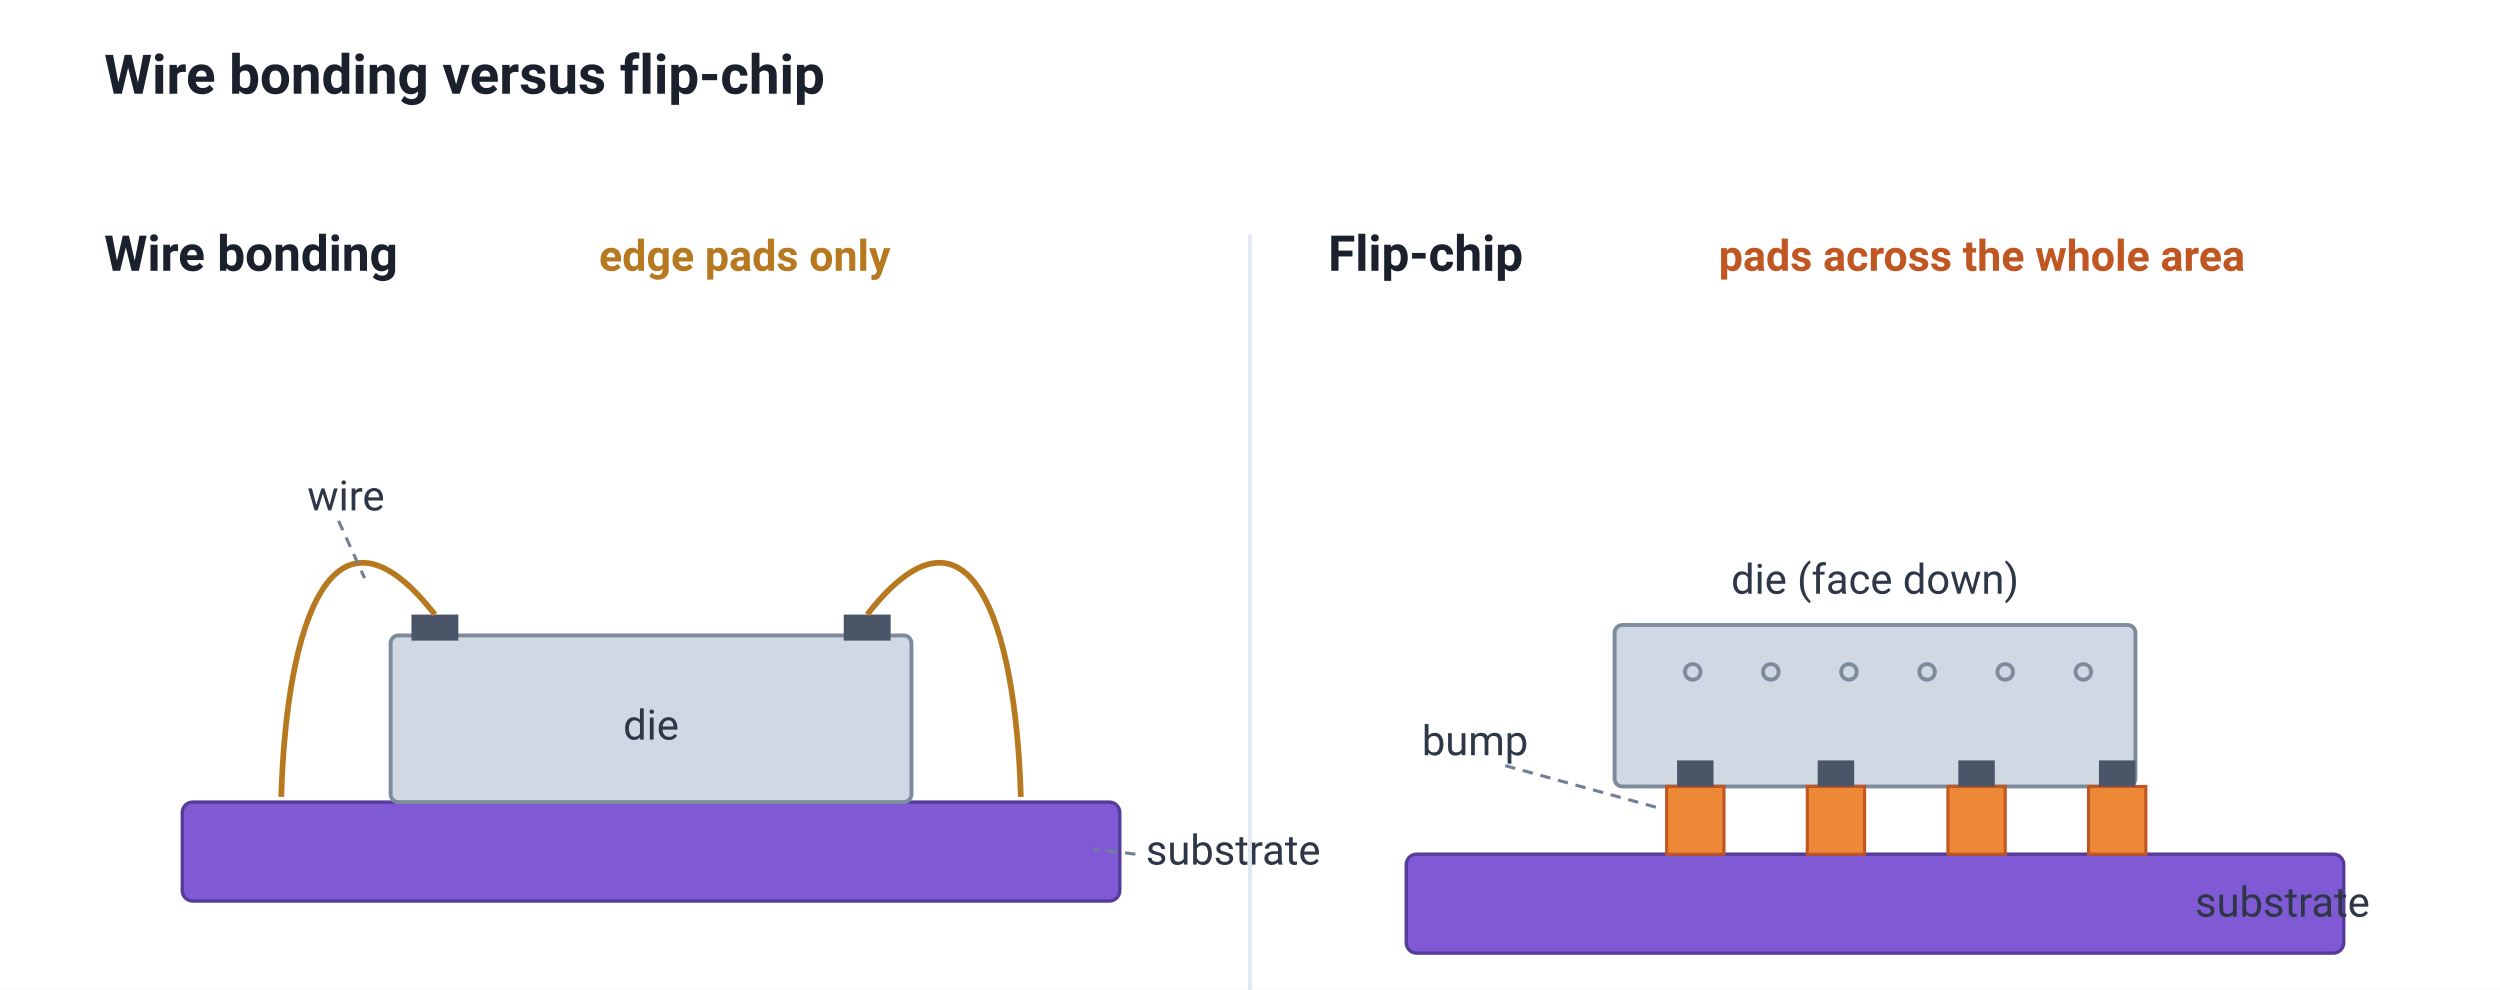
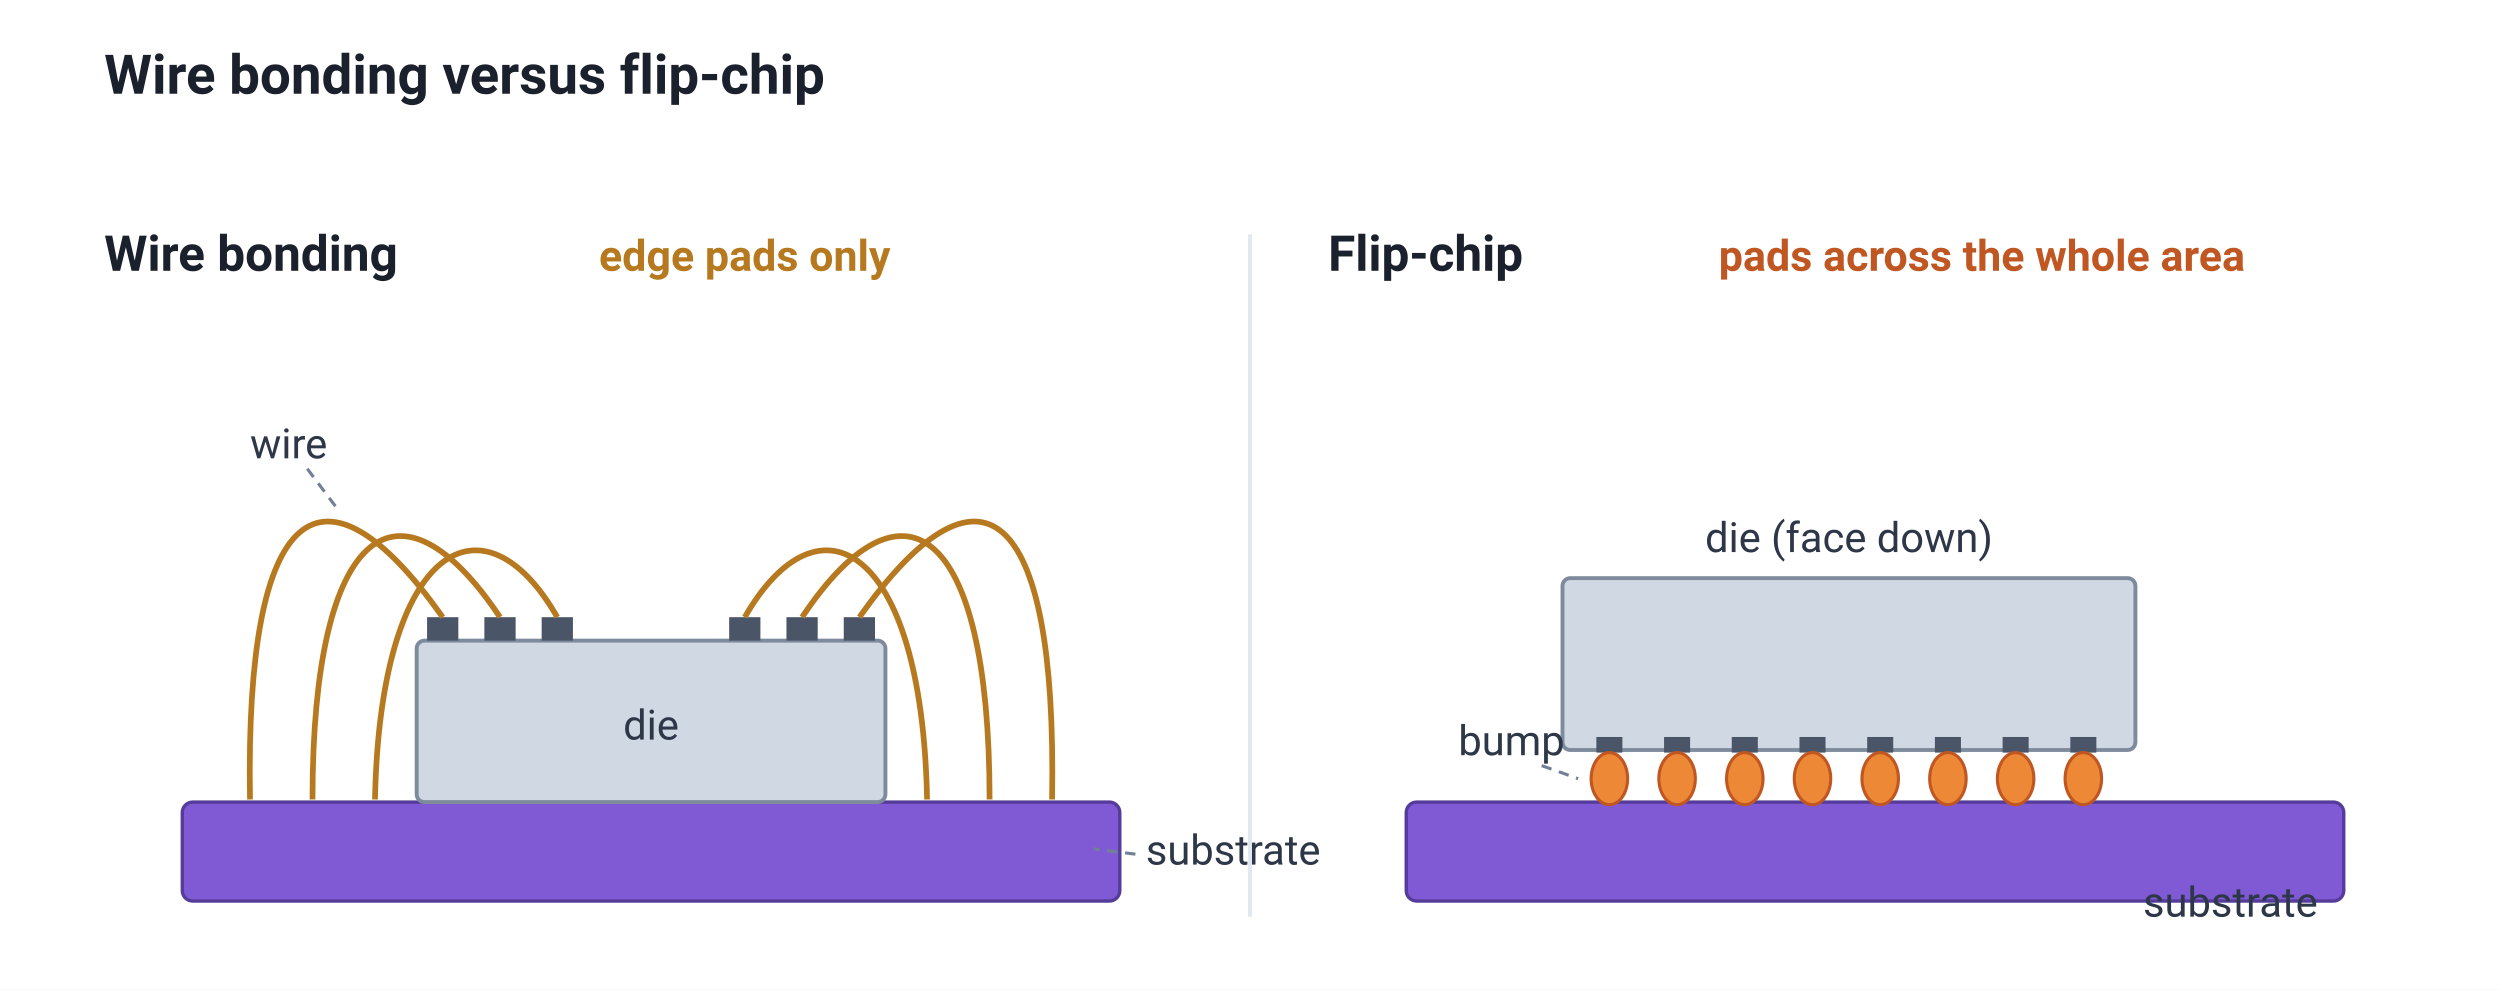
<svg xmlns="http://www.w3.org/2000/svg" width="960" height="380" viewBox="0 0 960 380" role="img">
  <rect width="960" height="380" fill="#ffffff" />
  <style>
    .h { font: 600 21px system-ui, -apple-system, "Segoe UI", Roboto, sans-serif; fill: #1a202c; }
-     .sm { font: 16.5px system-ui, -apple-system, "Segoe UI", Roboto, sans-serif; fill: #3d4756; }
    .pt { font: 600 19px system-ui, -apple-system, "Segoe UI", Roboto, sans-serif; fill: #1a202c; }
    .tag { font: 600 16.5px system-ui, -apple-system, "Segoe UI", Roboto, sans-serif; }
    .lb { font: 16px system-ui, -apple-system, "Segoe UI", Roboto, sans-serif; fill: #2d3748; }
    .sub { fill: #805ad5; stroke: #553c9a; stroke-width: 1.3; }
    .die { fill: #cfd8e3; stroke: #7d8b9c; stroke-width: 1.5; }
    .pad { fill: #4a5568; }
    .wire { stroke: #b7791f; stroke-width: 2.2; fill: none; }
    .bump { fill: #ed8936; stroke: #c05621; stroke-width: 1.2; }
    .lead { fill: none; stroke: #718096; stroke-width: 1.2; stroke-dasharray: 4 3; }
-     .big { font: 600 40px system-ui, -apple-system, "Segoe UI", Roboto, sans-serif; }
  </style>
  <text class="h" x="40" y="36">Wire bonding versus flip-chip</text>
  <text class="pt" x="40" y="104">Wire bonding</text>
  <text class="tag" x="230" y="104" fill="#b7791f">edge pads only</text>
  <rect class="sub" x="70" y="308" width="360" height="38" rx="4" />
-   <rect class="die" x="150" y="244" width="200" height="64" rx="3" />
-   <rect class="pad" x="158" y="236" width="18" height="10" />
-   <rect class="pad" x="324" y="236" width="18" height="10" />
-   <path class="wire" d="M 167,236 C 128,186 110,238 108,306" />
-   <path class="wire" d="M 333,236 C 372,186 390,238 392,306" />
+   <rect class="die" x="160" y="246" width="180" height="62" rx="3" />
+   <rect class="pad" x="164" y="237" width="12" height="9" />
+   <rect class="pad" x="186" y="237" width="12" height="9" />
+   <rect class="pad" x="208" y="237" width="12" height="9" />
+   <rect class="pad" x="280" y="237" width="12" height="9" />
+   <rect class="pad" x="302" y="237" width="12" height="9" />
+   <rect class="pad" x="324" y="237" width="12" height="9" />
+   <path class="wire" d="M 170,237 C 124,172 94,192 96,307" />
+   <path class="wire" d="M 192,237 C 154,180 120,200 120,307" />
+   <path class="wire" d="M 214,237 C 186,188 146,208 144,307" />
+   <path class="wire" d="M 330,237 C 376,172 406,192 404,307" />
+   <path class="wire" d="M 308,237 C 346,180 380,200 380,307" />
+   <path class="wire" d="M 286,237 C 314,188 354,208 356,307" />
  <text class="lb" x="250" y="284" text-anchor="middle">die</text>
  <text class="lb" x="440" y="332">substrate</text>
  <path class="lead" d="M 436,328 L 420,326" />
-   <text class="lb" x="118" y="196">wire</text>
-   <path class="lead" d="M 130,200 L 140,222" />
-   <line x1="480" y1="90" x2="480" y2="440" stroke="#e2e8f0" stroke-width="1.5" />
+   <text class="lb" x="96" y="176">wire</text>
+   <path class="lead" d="M 118,180 L 130,196" />
+   <line x1="480" y1="90" x2="480" y2="352" stroke="#e2e8f0" stroke-width="1.5" />
  <text class="pt" x="510" y="104">Flip-chip</text>
  <text class="tag" x="660" y="104" fill="#c05621">pads across the whole area</text>
-   <rect class="sub" x="540" y="328" width="360" height="38" rx="4" />
-   <rect class="die" x="620" y="240" width="200" height="62" rx="3" />
-   <rect class="bump" x="640" y="302" width="22" height="26" />
-   <rect class="bump" x="694" y="302" width="22" height="26" />
-   <rect class="bump" x="748" y="302" width="22" height="26" />
-   <rect class="bump" x="802" y="302" width="22" height="26" />
-   <rect class="pad" x="644" y="292" width="14" height="10" />
-   <rect class="pad" x="698" y="292" width="14" height="10" />
-   <rect class="pad" x="752" y="292" width="14" height="10" />
-   <rect class="pad" x="806" y="292" width="14" height="10" />
-   <circle class="die" cx="650" cy="258" r="3" />
-   <circle class="die" cx="680" cy="258" r="3" />
-   <circle class="die" cx="710" cy="258" r="3" />
-   <circle class="die" cx="740" cy="258" r="3" />
-   <circle class="die" cx="770" cy="258" r="3" />
-   <circle class="die" cx="800" cy="258" r="3" />
-   <text class="lb" x="720" y="228" text-anchor="middle">die (face down)</text>
-   <text class="lb" x="910" y="352" text-anchor="end">substrate</text>
-   <text class="lb" x="546" y="290">bump</text>
-   <path class="lead" d="M 578,294 L 636,310" />
+   <rect class="sub" x="540" y="308" width="360" height="38" rx="4" />
+   <rect class="die" x="600" y="222" width="220" height="66" rx="3" />
+   <rect class="pad" x="613" y="283" width="10" height="6" />
+   <rect class="pad" x="639" y="283" width="10" height="6" />
+   <rect class="pad" x="665" y="283" width="10" height="6" />
+   <rect class="pad" x="691" y="283" width="10" height="6" />
+   <rect class="pad" x="717" y="283" width="10" height="6" />
+   <rect class="pad" x="743" y="283" width="10" height="6" />
+   <rect class="pad" x="769" y="283" width="10" height="6" />
+   <rect class="pad" x="795" y="283" width="10" height="6" />
+   <ellipse class="bump" cx="618" cy="299" rx="7" ry="10" />
+   <ellipse class="bump" cx="644" cy="299" rx="7" ry="10" />
+   <ellipse class="bump" cx="670" cy="299" rx="7" ry="10" />
+   <ellipse class="bump" cx="696" cy="299" rx="7" ry="10" />
+   <ellipse class="bump" cx="722" cy="299" rx="7" ry="10" />
+   <ellipse class="bump" cx="748" cy="299" rx="7" ry="10" />
+   <ellipse class="bump" cx="774" cy="299" rx="7" ry="10" />
+   <ellipse class="bump" cx="800" cy="299" rx="7" ry="10" />
+   <text class="lb" x="710" y="212" text-anchor="middle">die (face down)</text>
+   <text class="lb" x="890" y="352" text-anchor="end">substrate</text>
+   <text class="lb" x="560" y="290">bump</text>
+   <path class="lead" d="M 592,294 L 606,299" />
</svg>
